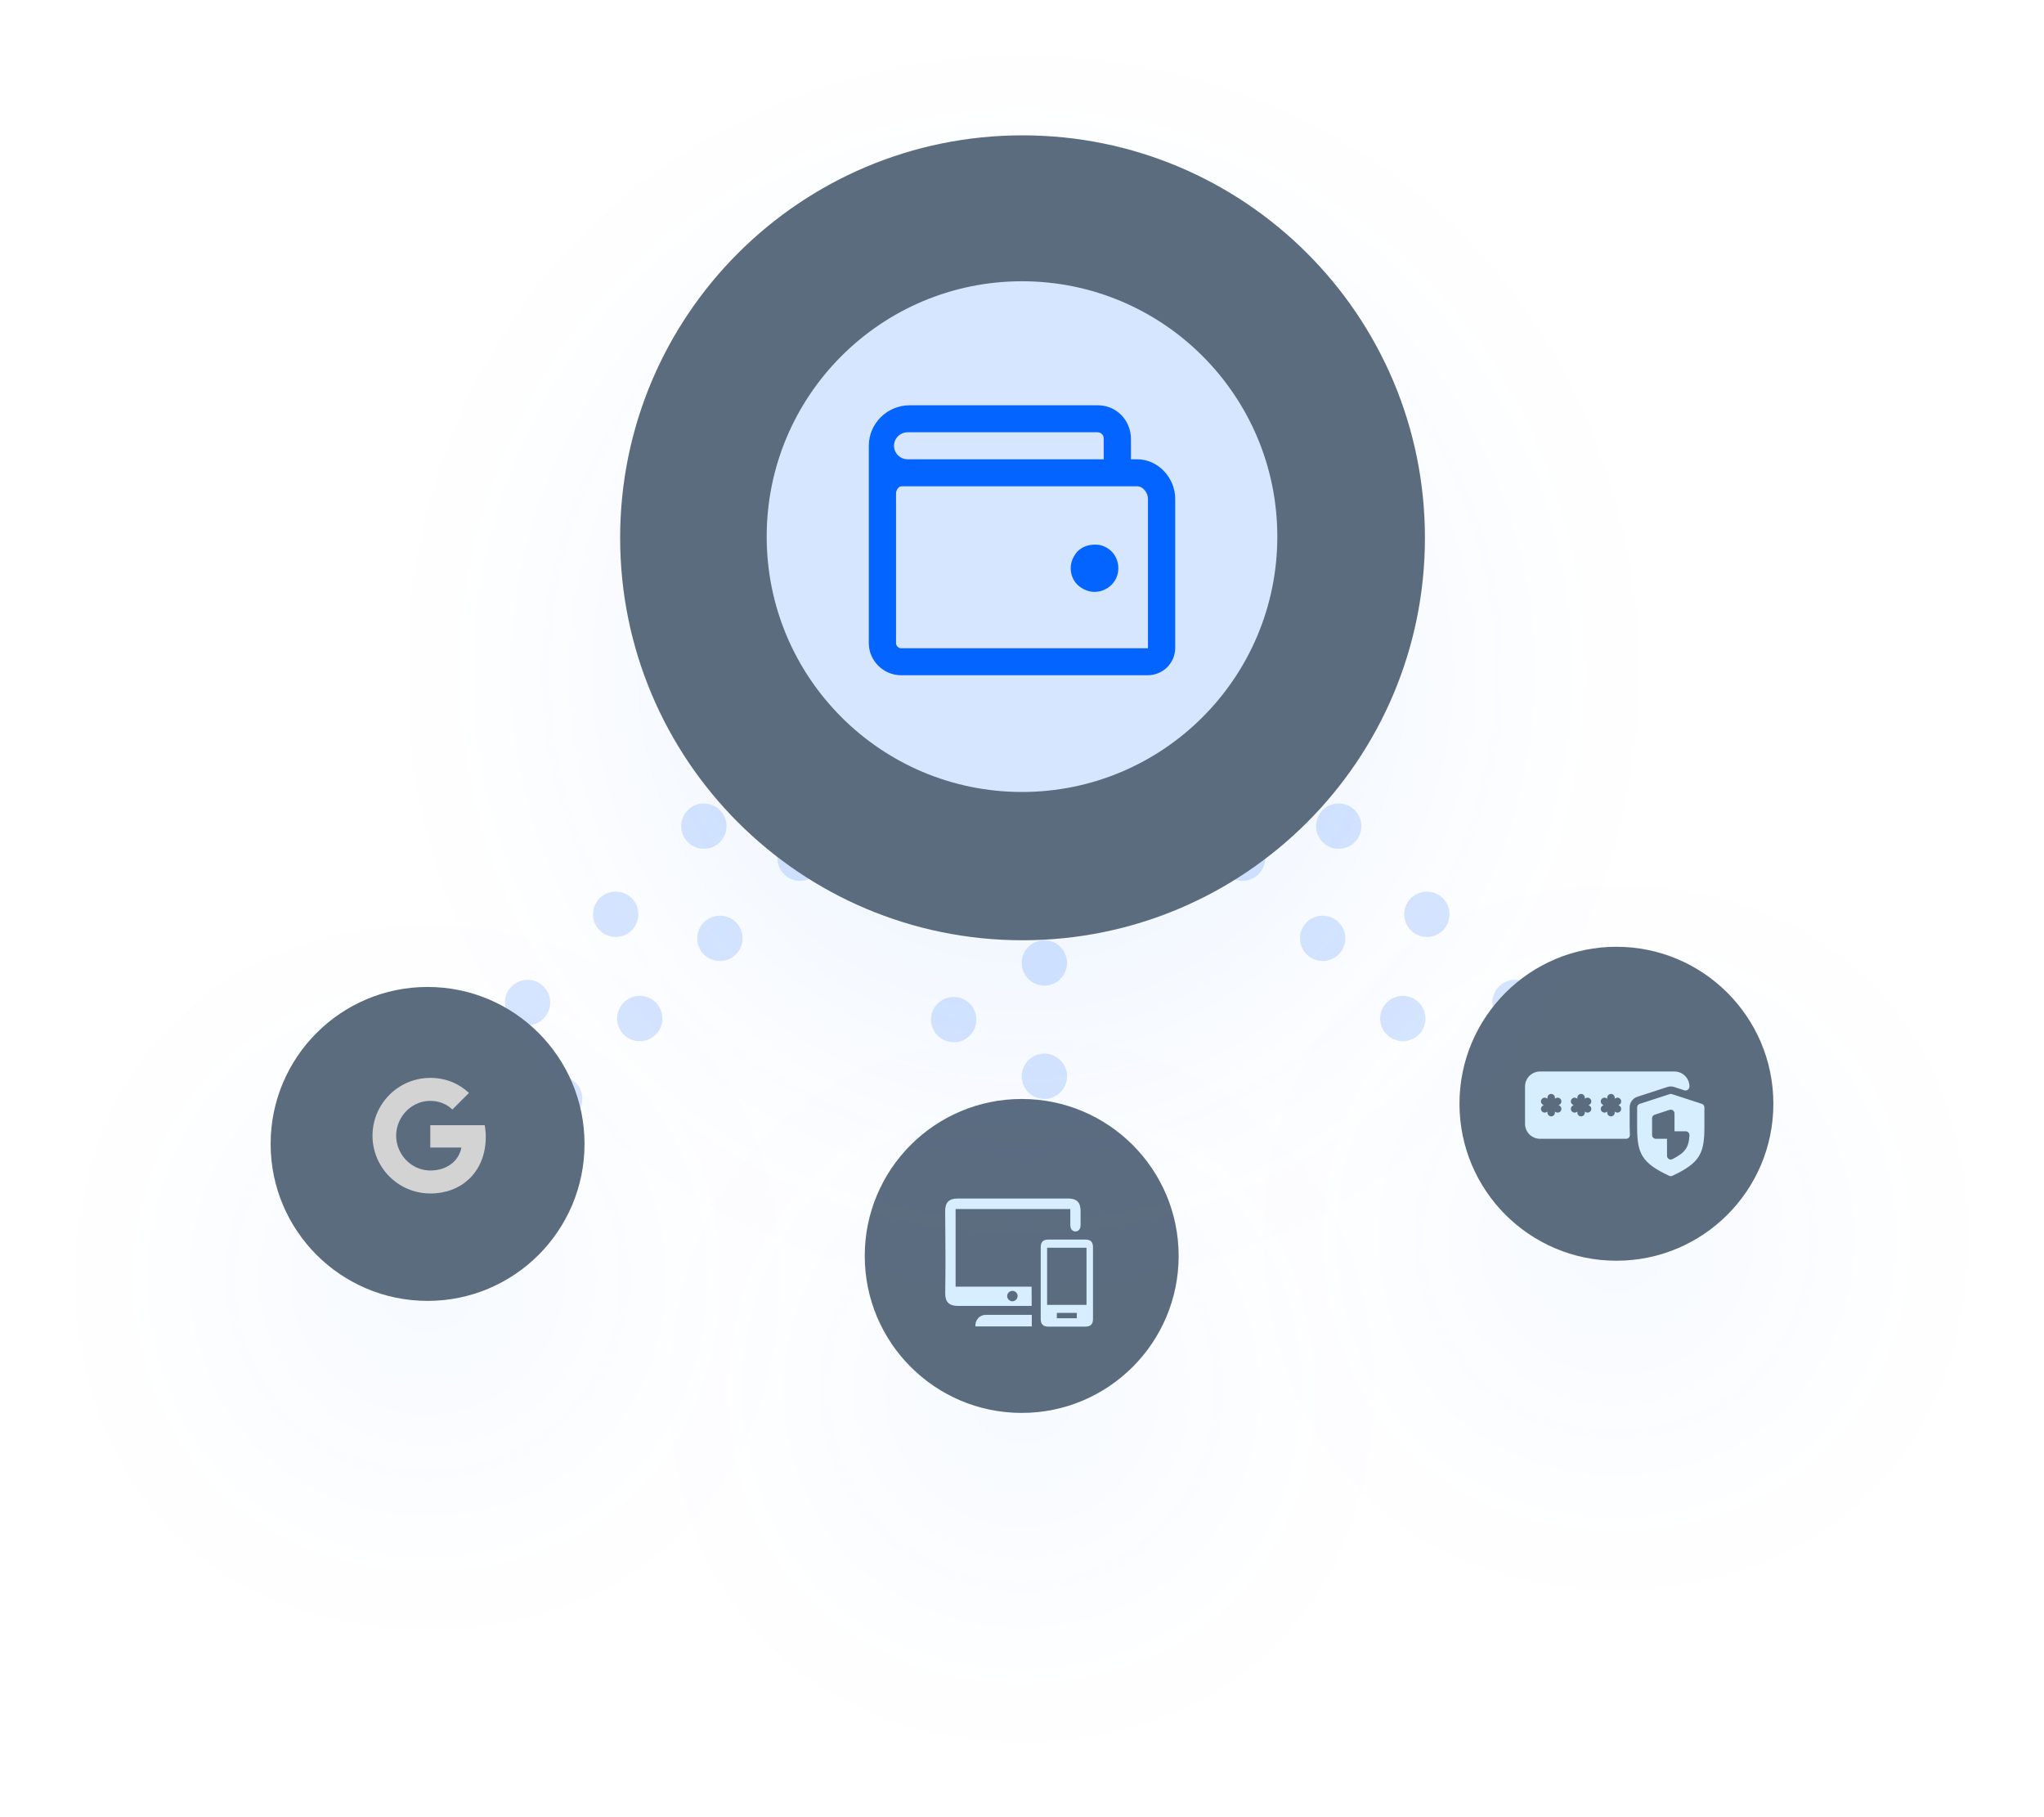
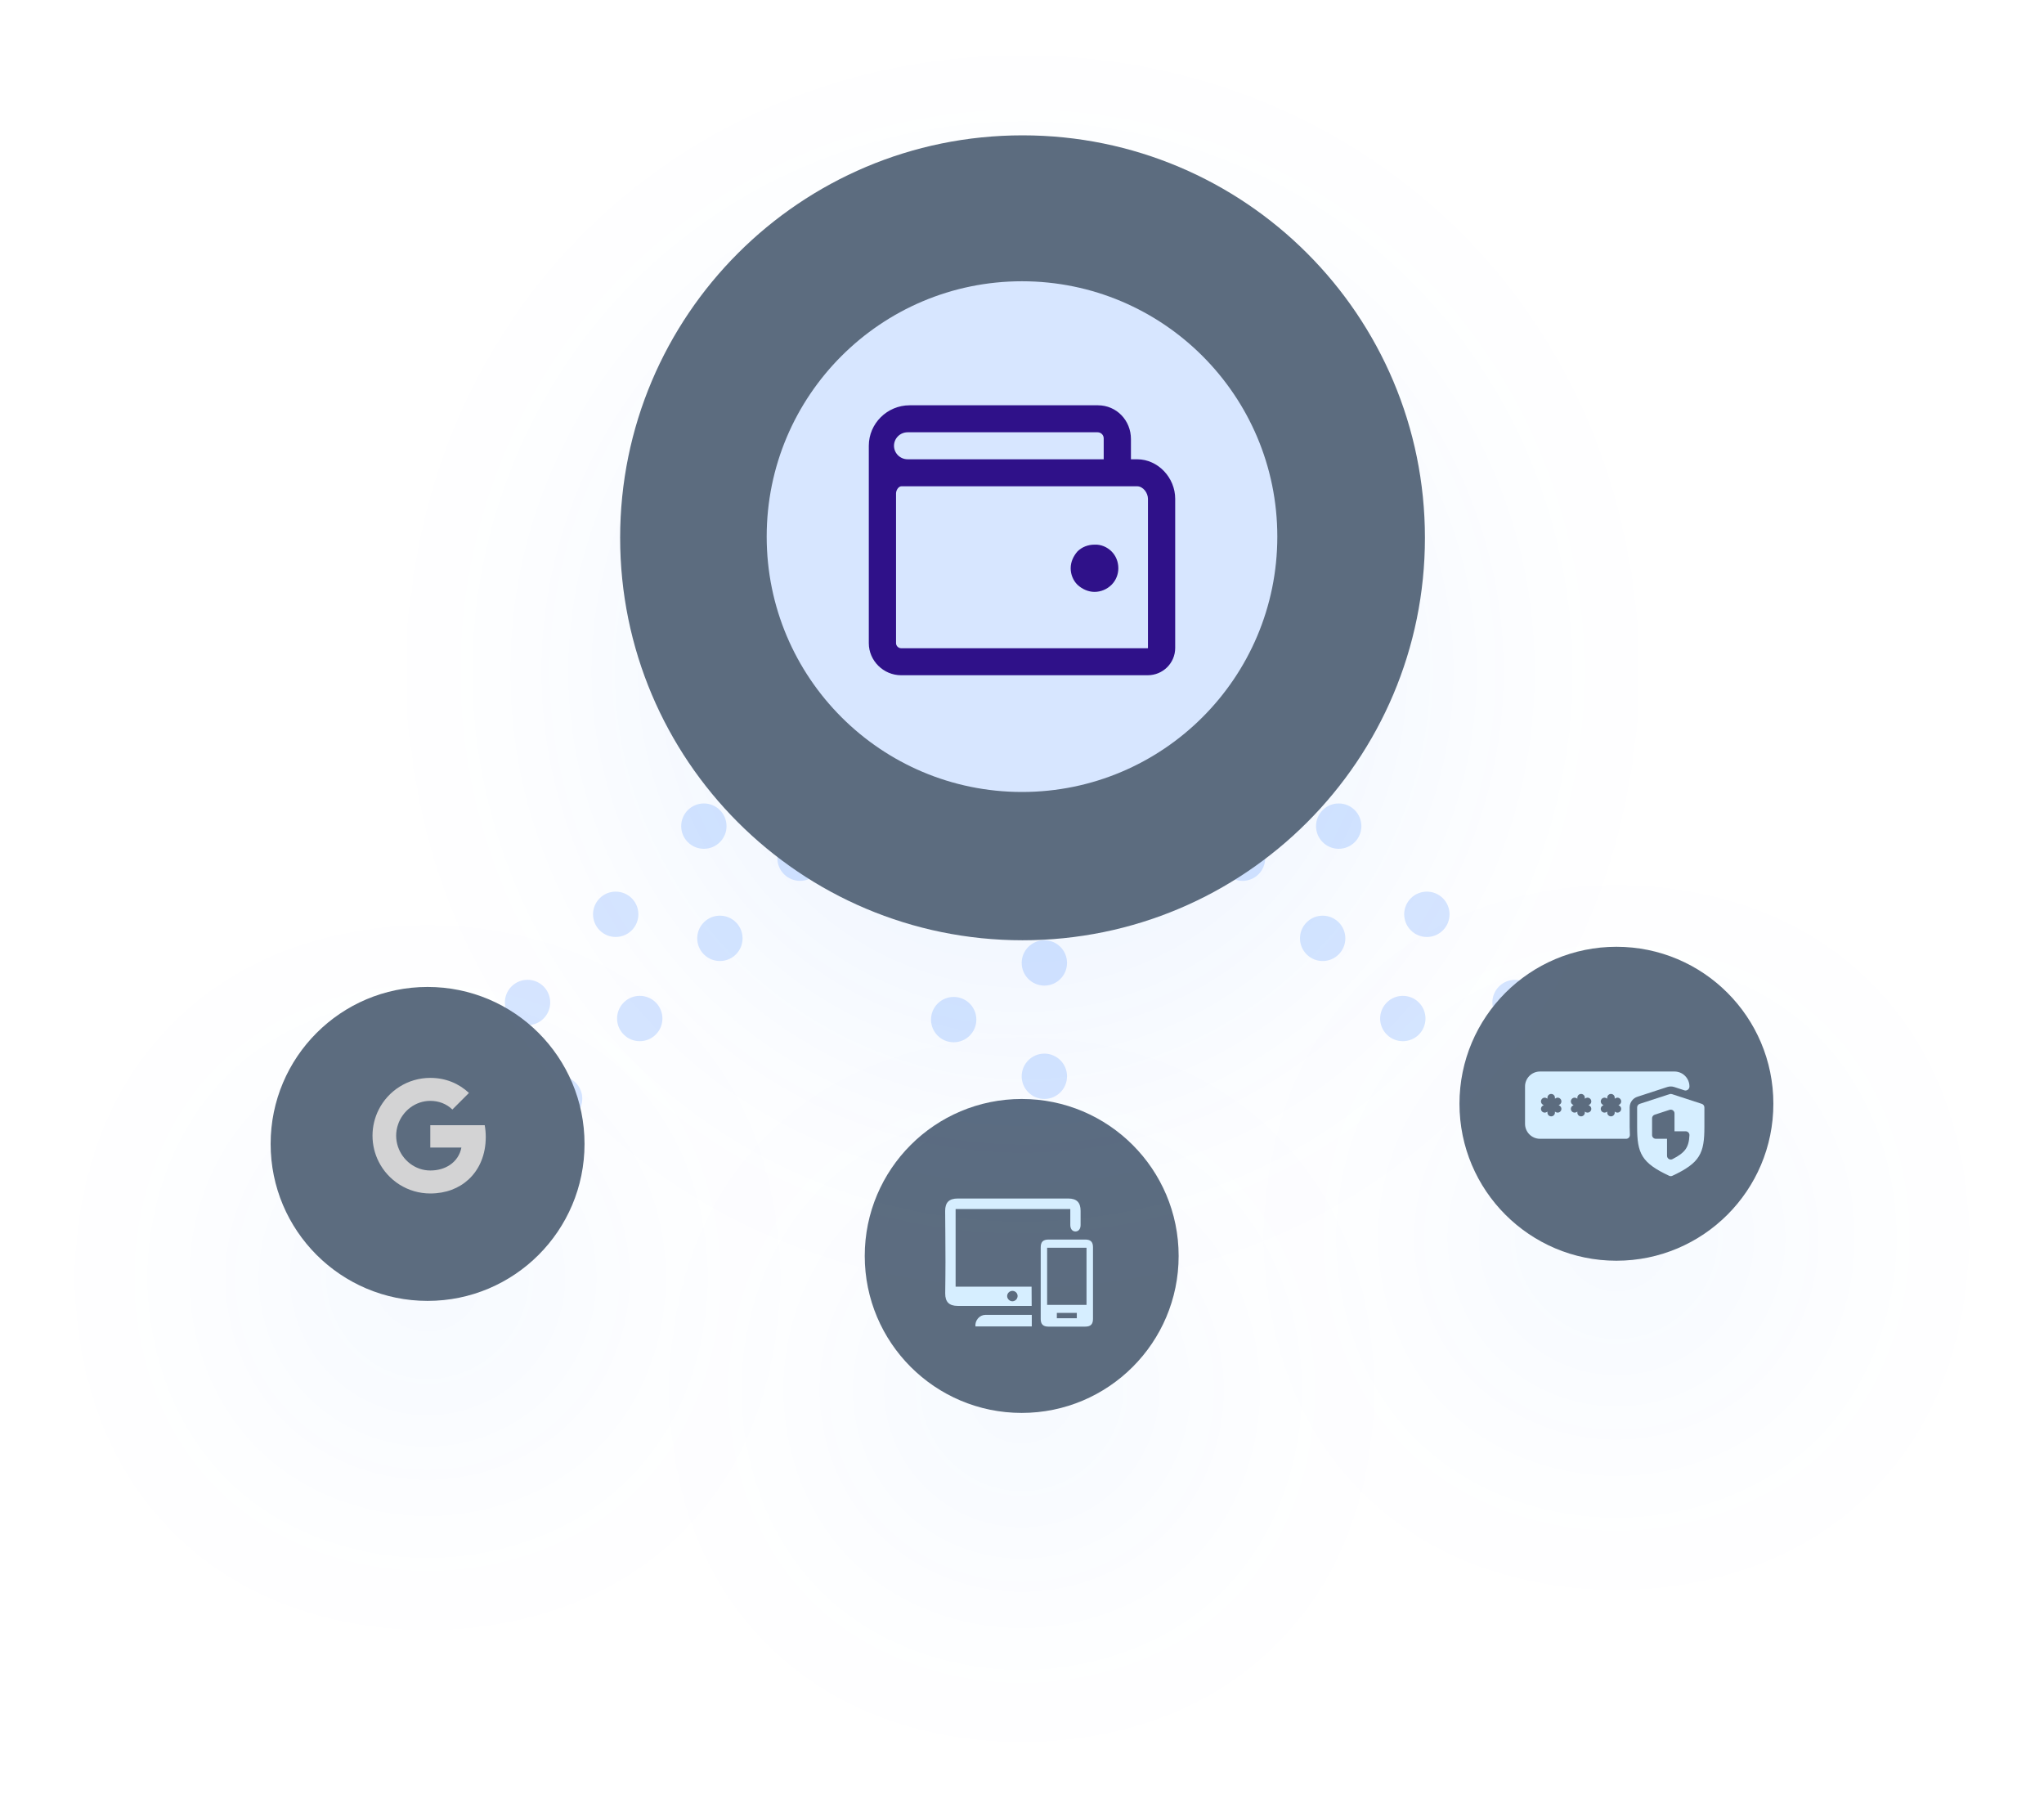
<svg xmlns="http://www.w3.org/2000/svg" width="287" height="255" viewBox="0 0 287 255" fill="none">
  <circle cx="133.908" cy="160.647" r="3.183" transform="rotate(-90 133.908 160.647)" fill="#D7E6FF" />
  <circle cx="133.908" cy="143.141" r="3.183" transform="rotate(-90 133.908 143.141)" fill="#D7E6FF" />
  <circle cx="133.908" cy="125.634" r="3.183" transform="rotate(-90 133.908 125.634)" fill="#D7E6FF" />
  <circle cx="146.64" cy="167.014" r="3.183" transform="rotate(-90 146.64 167.014)" fill="#D7E6FF" />
  <circle cx="146.64" cy="151.099" r="3.183" transform="rotate(-90 146.64 151.099)" fill="#D7E6FF" />
  <circle cx="146.64" cy="135.183" r="3.183" transform="rotate(-90 146.64 135.183)" fill="#D7E6FF" />
  <circle cx="146.64" cy="119.267" r="3.183" transform="rotate(-90 146.64 119.267)" fill="#D7E6FF" />
  <circle cx="74.072" cy="140.736" r="3.183" transform="rotate(-45 74.0719 140.736)" fill="#D7E6FF" />
  <circle cx="86.451" cy="128.357" r="3.183" transform="rotate(-45 86.4508 128.357)" fill="#D7E6FF" />
  <circle cx="98.83" cy="115.979" r="3.183" transform="rotate(-45 98.8297 115.979)" fill="#D7E6FF" />
  <circle cx="78.574" cy="154.242" r="3.183" transform="rotate(-45 78.5739 154.242)" fill="#D7E6FF" />
  <circle cx="89.828" cy="142.988" r="3.183" transform="rotate(-45 89.8278 142.988)" fill="#D7E6FF" />
  <circle cx="101.082" cy="131.733" r="3.183" transform="rotate(-45 101.082 131.733)" fill="#D7E6FF" />
  <circle cx="112.336" cy="120.48" r="3.183" transform="rotate(-45 112.336 120.48)" fill="#D7E6FF" />
  <circle r="3.183" transform="matrix(-0.707107 -0.707107 -0.707107 0.707107 212.727 140.737)" fill="#D7E6FF" />
  <circle r="3.183" transform="matrix(-0.707107 -0.707107 -0.707107 0.707107 200.348 128.358)" fill="#D7E6FF" />
  <circle r="3.183" transform="matrix(-0.707107 -0.707107 -0.707107 0.707107 187.969 115.979)" fill="#D7E6FF" />
  <circle r="3.183" transform="matrix(-0.707107 -0.707107 -0.707107 0.707107 208.225 154.243)" fill="#D7E6FF" />
  <circle r="3.183" transform="matrix(-0.707107 -0.707107 -0.707107 0.707107 196.971 142.989)" fill="#D7E6FF" />
  <circle r="3.183" transform="matrix(-0.707107 -0.707107 -0.707107 0.707107 185.717 131.734)" fill="#D7E6FF" />
  <circle r="3.183" transform="matrix(-0.707107 -0.707107 -0.707107 0.707107 174.463 120.481)" fill="#D7E6FF" />
  <g filter="url(#filter0_d)">
    <circle cx="60.037" cy="160.593" r="22.037" fill="#5C6C7F" />
  </g>
  <g filter="url(#filter1_d)">
    <circle cx="143.457" cy="176.32" r="22.037" fill="#5C6C7F" />
  </g>
  <g filter="url(#filter2_d)">
    <circle cx="226.963" cy="154.954" r="22.037" fill="#5C6C7F" />
  </g>
  <path d="M229.909 153.973L234.106 152.604C234.42 152.501 234.768 152.501 235.082 152.604L236.53 153.076C236.691 153.129 236.865 153.075 237.001 152.976C237.136 152.878 237.217 152.695 237.217 152.527C237.217 151.369 236.276 150.428 235.119 150.428H216.23C215.073 150.428 214.131 151.369 214.131 152.526V157.773C214.131 158.931 215.073 159.872 216.23 159.872H228.33C228.475 159.872 228.612 159.813 228.712 159.708C228.81 159.604 228.862 159.463 228.854 159.319C228.836 158.966 228.822 158.601 228.822 158.207V155.469C228.822 154.786 229.259 154.184 229.909 153.973ZM218.975 155.22C219.226 155.365 219.312 155.686 219.167 155.937C219.07 156.105 218.893 156.199 218.713 156.199C218.624 156.199 218.533 156.177 218.45 156.129L218.328 156.059V156.199C218.328 156.489 218.094 156.724 217.804 156.724C217.514 156.724 217.279 156.489 217.279 156.199V156.059L217.157 156.129C217.074 156.177 216.984 156.199 216.895 156.199C216.714 156.199 216.537 156.105 216.441 155.937C216.295 155.686 216.381 155.365 216.632 155.22L216.754 155.15L216.632 155.08C216.381 154.935 216.295 154.614 216.441 154.363C216.585 154.112 216.907 154.027 217.157 154.171L217.279 154.241V154.101C217.279 153.811 217.514 153.576 217.804 153.576C218.094 153.576 218.328 153.811 218.328 154.101V154.241L218.45 154.171C218.7 154.026 219.022 154.111 219.167 154.363C219.312 154.614 219.226 154.935 218.975 155.08L218.853 155.15L218.975 155.22ZM223.173 155.22C223.424 155.365 223.51 155.686 223.364 155.937C223.268 156.105 223.091 156.199 222.91 156.199C222.821 156.199 222.731 156.177 222.648 156.129L222.526 156.059V156.199C222.526 156.489 222.291 156.724 222.001 156.724C221.711 156.724 221.477 156.489 221.477 156.199V156.059L221.355 156.129C221.272 156.177 221.181 156.199 221.092 156.199C220.912 156.199 220.735 156.105 220.638 155.937C220.493 155.686 220.579 155.365 220.83 155.22L220.952 155.15L220.83 155.08C220.579 154.935 220.493 154.614 220.638 154.363C220.783 154.112 221.105 154.027 221.355 154.171L221.477 154.241V154.101C221.477 153.811 221.711 153.576 222.001 153.576C222.291 153.576 222.526 153.811 222.526 154.101V154.241L222.648 154.171C222.898 154.026 223.221 154.111 223.364 154.363C223.51 154.614 223.424 154.935 223.173 155.08L223.051 155.15L223.173 155.22ZM227.37 155.22C227.621 155.365 227.707 155.686 227.562 155.937C227.465 156.105 227.288 156.199 227.108 156.199C227.019 156.199 226.928 156.177 226.846 156.129L226.724 156.059V156.199C226.724 156.489 226.489 156.724 226.199 156.724C225.909 156.724 225.674 156.489 225.674 156.199V156.059L225.552 156.129C225.469 156.177 225.379 156.199 225.29 156.199C225.109 156.199 224.932 156.105 224.836 155.937C224.69 155.686 224.776 155.365 225.027 155.22L225.149 155.15L225.027 155.08C224.776 154.935 224.69 154.614 224.836 154.363C224.98 154.112 225.302 154.027 225.552 154.171L225.674 154.241V154.101C225.674 153.811 225.909 153.576 226.199 153.576C226.489 153.576 226.724 153.811 226.724 154.101V154.241L226.846 154.171C227.097 154.026 227.418 154.111 227.562 154.363C227.707 154.614 227.621 154.935 227.37 155.08L227.249 155.15L227.37 155.22Z" fill="#D6EEFF" />
  <path d="M238.954 154.969L234.756 153.601C234.65 153.567 234.537 153.567 234.43 153.601L230.233 154.969C230.018 155.04 229.871 155.241 229.871 155.468V158.206C229.871 161.899 230.461 163.248 234.372 165.069C234.442 165.102 234.517 165.118 234.593 165.118C234.669 165.118 234.745 165.102 234.815 165.069C238.725 163.248 239.316 161.899 239.316 158.206V155.468C239.316 155.241 239.169 155.04 238.954 154.969ZM234.833 162.728C234.757 162.767 234.675 162.786 234.593 162.786C234.498 162.786 234.404 162.76 234.32 162.709C234.164 162.614 234.069 162.444 234.069 162.261V159.871H232.494C232.204 159.871 231.97 159.637 231.97 159.347V156.992C231.97 156.765 232.116 156.563 232.332 156.493L234.43 155.808C234.591 155.757 234.765 155.784 234.902 155.882C235.037 155.981 235.118 156.139 235.118 156.307V158.822H236.692C236.836 158.822 236.973 158.881 237.072 158.985C237.171 159.089 237.223 159.229 237.216 159.372C237.133 161.09 236.62 161.811 234.833 162.728Z" fill="#D6EEFF" />
  <g filter="url(#filter3_d)">
    <circle cx="143.575" cy="75.501" r="56.501" fill="#5C6C7F" />
  </g>
  <circle cx="143.5" cy="75.335" r="35.849" fill="#D7E6FF" />
-   <path d="M156.071 77.41C156.693 78.026 157.027 78.878 157.027 79.778C157.027 80.631 156.693 81.484 156.071 82.1C155.45 82.716 154.589 83.094 153.681 83.094C152.821 83.094 151.96 82.716 151.291 82.1C150.67 81.484 150.335 80.631 150.335 79.778C150.335 78.878 150.718 78.073 151.291 77.41C151.913 76.794 152.773 76.462 153.681 76.462C154.589 76.415 155.45 76.794 156.071 77.41V77.41ZM165.01 70.02V90.958C165.01 93.09 163.289 94.796 161.138 94.796H126.531C124.046 94.796 121.99 92.758 121.99 90.295V62.582C121.99 59.456 124.571 56.898 127.726 56.898H154.159C156.788 56.898 158.796 59.029 158.796 61.635V64.477H159.656C162.62 64.477 165.01 67.083 165.01 70.02ZM125.527 62.582C125.527 63.624 126.388 64.477 127.439 64.477H154.972V61.54C154.972 61.066 154.589 60.687 154.111 60.687H127.439C126.388 60.687 125.527 61.54 125.527 62.582V62.582ZM161.186 70.02C161.186 69.214 160.517 68.267 159.656 68.267H126.579C126.149 68.267 125.814 68.835 125.814 69.262V90.295C125.814 90.674 126.149 91.006 126.531 91.006H161.138C161.186 91.006 161.186 90.958 161.186 90.958V70.02V70.02Z" fill="#0364FF" />
+   <path d="M156.071 77.41C156.693 78.026 157.027 78.878 157.027 79.778C157.027 80.631 156.693 81.484 156.071 82.1C155.45 82.716 154.589 83.094 153.681 83.094C152.821 83.094 151.96 82.716 151.291 82.1C150.67 81.484 150.335 80.631 150.335 79.778C150.335 78.878 150.718 78.073 151.291 77.41C151.913 76.794 152.773 76.462 153.681 76.462C154.589 76.415 155.45 76.794 156.071 77.41V77.41ZM165.01 70.02V90.958C165.01 93.09 163.289 94.796 161.138 94.796H126.531C124.046 94.796 121.99 92.758 121.99 90.295V62.582C121.99 59.456 124.571 56.898 127.726 56.898H154.159C156.788 56.898 158.796 59.029 158.796 61.635V64.477H159.656C162.62 64.477 165.01 67.083 165.01 70.02ZM125.527 62.582C125.527 63.624 126.388 64.477 127.439 64.477H154.972V61.54C154.972 61.066 154.589 60.687 154.111 60.687H127.439C126.388 60.687 125.527 61.54 125.527 62.582V62.582ZM161.186 70.02C161.186 69.214 160.517 68.267 159.656 68.267H126.579C126.149 68.267 125.814 68.835 125.814 69.262V90.295C125.814 90.674 126.149 91.006 126.531 91.006H161.138C161.186 91.006 161.186 90.958 161.186 90.958V70.02V70.02Z" fill="#2f1189" />
  <path d="M144.859 183.334C144.705 183.334 144.572 183.334 144.439 183.334C141.12 183.334 137.801 183.334 134.481 183.334C133.272 183.334 132.711 182.78 132.718 181.578C132.726 180.103 132.763 178.628 132.755 177.16C132.755 174.777 132.726 172.395 132.711 170.012C132.704 168.81 133.264 168.257 134.474 168.257C139.645 168.257 144.823 168.257 149.993 168.257C151.181 168.257 151.727 168.81 151.727 169.99C151.727 170.654 151.727 171.318 151.727 171.982C151.727 172.528 151.446 172.874 151.019 172.882C150.576 172.889 150.281 172.535 150.281 171.967C150.274 171.229 150.281 170.499 150.281 169.739C144.904 169.739 139.563 169.739 134.179 169.739C134.179 173.354 134.179 176.968 134.179 180.634C137.727 180.634 141.275 180.634 144.845 180.634C144.859 181.549 144.859 182.412 144.859 183.334ZM142.883 181.94C142.883 181.541 142.558 181.224 142.152 181.224C141.754 181.224 141.422 181.549 141.415 181.94C141.407 182.345 141.761 182.692 142.167 182.685C142.565 182.67 142.883 182.338 142.883 181.94Z" fill="#D6EEFF" />
  <path d="M146.128 180.132C146.128 178.465 146.128 176.798 146.128 175.124C146.128 174.35 146.453 174.025 147.22 174.018C148.939 174.018 150.657 174.018 152.383 174.018C153.136 174.018 153.468 174.35 153.468 175.094C153.468 178.451 153.468 181.799 153.468 185.156C153.468 185.908 153.136 186.24 152.391 186.24C150.657 186.24 148.924 186.24 147.19 186.24C146.468 186.24 146.128 185.9 146.128 185.185C146.121 183.496 146.128 181.814 146.128 180.132ZM147.028 183.193C148.88 183.193 150.701 183.193 152.56 183.193C152.56 180.516 152.56 177.853 152.56 175.168C150.694 175.168 148.872 175.168 147.028 175.168C147.028 177.846 147.028 180.501 147.028 183.193ZM148.393 185.067C149.33 185.067 150.259 185.067 151.196 185.067C151.196 184.809 151.196 184.565 151.196 184.315C150.252 184.315 149.33 184.315 148.393 184.315C148.393 184.573 148.393 184.801 148.393 185.067Z" fill="#D6EEFF" />
  <path d="M144.874 184.589C144.874 185.149 144.874 185.673 144.874 186.212C142.226 186.212 139.593 186.212 136.96 186.212C136.879 185.349 137.55 184.589 138.383 184.589C140.53 184.589 142.676 184.589 144.874 184.589Z" fill="#D6EEFF" />
  <path fill-rule="evenodd" clip-rule="evenodd" d="M68.207 159.621C68.207 159.045 68.155 158.492 68.059 157.961H60.418V161.099H64.785C64.597 162.114 64.025 162.973 63.166 163.548V165.584H65.788C67.322 164.172 68.207 162.092 68.207 159.621V159.621Z" fill="#D3D3D4" />
  <path fill-rule="evenodd" clip-rule="evenodd" d="M60.419 167.55C62.609 167.55 64.446 166.823 65.788 165.584L63.166 163.548C62.44 164.035 61.51 164.323 60.419 164.323C58.305 164.323 56.517 162.895 55.879 160.978H53.168V163.08C54.503 165.731 57.247 167.55 60.419 167.55V167.55Z" fill="#D3D3D4" />
  <path fill-rule="evenodd" clip-rule="evenodd" d="M55.878 160.978C55.716 160.492 55.624 159.971 55.624 159.437C55.624 158.902 55.716 158.382 55.878 157.895V155.793H53.168C52.618 156.888 52.305 158.127 52.305 159.437C52.305 160.746 52.618 161.985 53.168 163.08L55.878 160.978V160.978Z" fill="#D3D3D4" />
  <path fill-rule="evenodd" clip-rule="evenodd" d="M60.419 154.549C61.61 154.549 62.679 154.959 63.52 155.763L65.847 153.435C64.442 152.126 62.606 151.322 60.419 151.322C57.247 151.322 54.503 153.14 53.168 155.792L55.879 157.894C56.517 155.977 58.305 154.549 60.419 154.549V154.549Z" fill="#D3D3D4" />
  <defs>
    <filter id="filter0_d" x="0.455" y="119.783" width="119.165" height="119.165" filterUnits="userSpaceOnUse" color-interpolation-filters="sRGB">
      <feFlood flood-opacity="0" result="BackgroundImageFix" />
      <feColorMatrix in="SourceAlpha" type="matrix" values="0 0 0 0 0 0 0 0 0 0 0 0 0 0 0 0 0 0 127 0" />
      <feOffset dy="18.773" />
      <feGaussianBlur stdDeviation="18.773" />
      <feColorMatrix type="matrix" values="0 0 0 0 0.012 0 0 0 0 0.392 0 0 0 0 1 0 0 0 0.06 0" />
      <feBlend mode="normal" in2="BackgroundImageFix" result="effect1_dropShadow" />
      <feBlend mode="normal" in="SourceGraphic" in2="effect1_dropShadow" result="shape" />
    </filter>
    <filter id="filter1_d" x="83.874" y="135.51" width="119.165" height="119.165" filterUnits="userSpaceOnUse" color-interpolation-filters="sRGB">
      <feFlood flood-opacity="0" result="BackgroundImageFix" />
      <feColorMatrix in="SourceAlpha" type="matrix" values="0 0 0 0 0 0 0 0 0 0 0 0 0 0 0 0 0 0 127 0" />
      <feOffset dy="18.773" />
      <feGaussianBlur stdDeviation="18.773" />
      <feColorMatrix type="matrix" values="0 0 0 0 0.012 0 0 0 0 0.392 0 0 0 0 1 0 0 0 0.06 0" />
      <feBlend mode="normal" in2="BackgroundImageFix" result="effect1_dropShadow" />
      <feBlend mode="normal" in="SourceGraphic" in2="effect1_dropShadow" result="shape" />
    </filter>
    <filter id="filter2_d" x="167.38" y="114.144" width="119.165" height="119.165" filterUnits="userSpaceOnUse" color-interpolation-filters="sRGB">
      <feFlood flood-opacity="0" result="BackgroundImageFix" />
      <feColorMatrix in="SourceAlpha" type="matrix" values="0 0 0 0 0 0 0 0 0 0 0 0 0 0 0 0 0 0 127 0" />
      <feOffset dy="18.773" />
      <feGaussianBlur stdDeviation="18.773" />
      <feColorMatrix type="matrix" values="0 0 0 0 0.012 0 0 0 0 0.392 0 0 0 0 1 0 0 0 0.06 0" />
      <feBlend mode="normal" in2="BackgroundImageFix" result="effect1_dropShadow" />
      <feBlend mode="normal" in="SourceGraphic" in2="effect1_dropShadow" result="shape" />
    </filter>
    <filter id="filter3_d" x="49.529" y="0.227" width="188.092" height="188.092" filterUnits="userSpaceOnUse" color-interpolation-filters="sRGB">
      <feFlood flood-opacity="0" result="BackgroundImageFix" />
      <feColorMatrix in="SourceAlpha" type="matrix" values="0 0 0 0 0 0 0 0 0 0 0 0 0 0 0 0 0 0 127 0" />
      <feOffset dy="18.773" />
      <feGaussianBlur stdDeviation="18.773" />
      <feColorMatrix type="matrix" values="0 0 0 0 0.012 0 0 0 0 0.392 0 0 0 0 1 0 0 0 0.06 0" />
      <feBlend mode="normal" in2="BackgroundImageFix" result="effect1_dropShadow" />
      <feBlend mode="normal" in="SourceGraphic" in2="effect1_dropShadow" result="shape" />
    </filter>
  </defs>
</svg>
